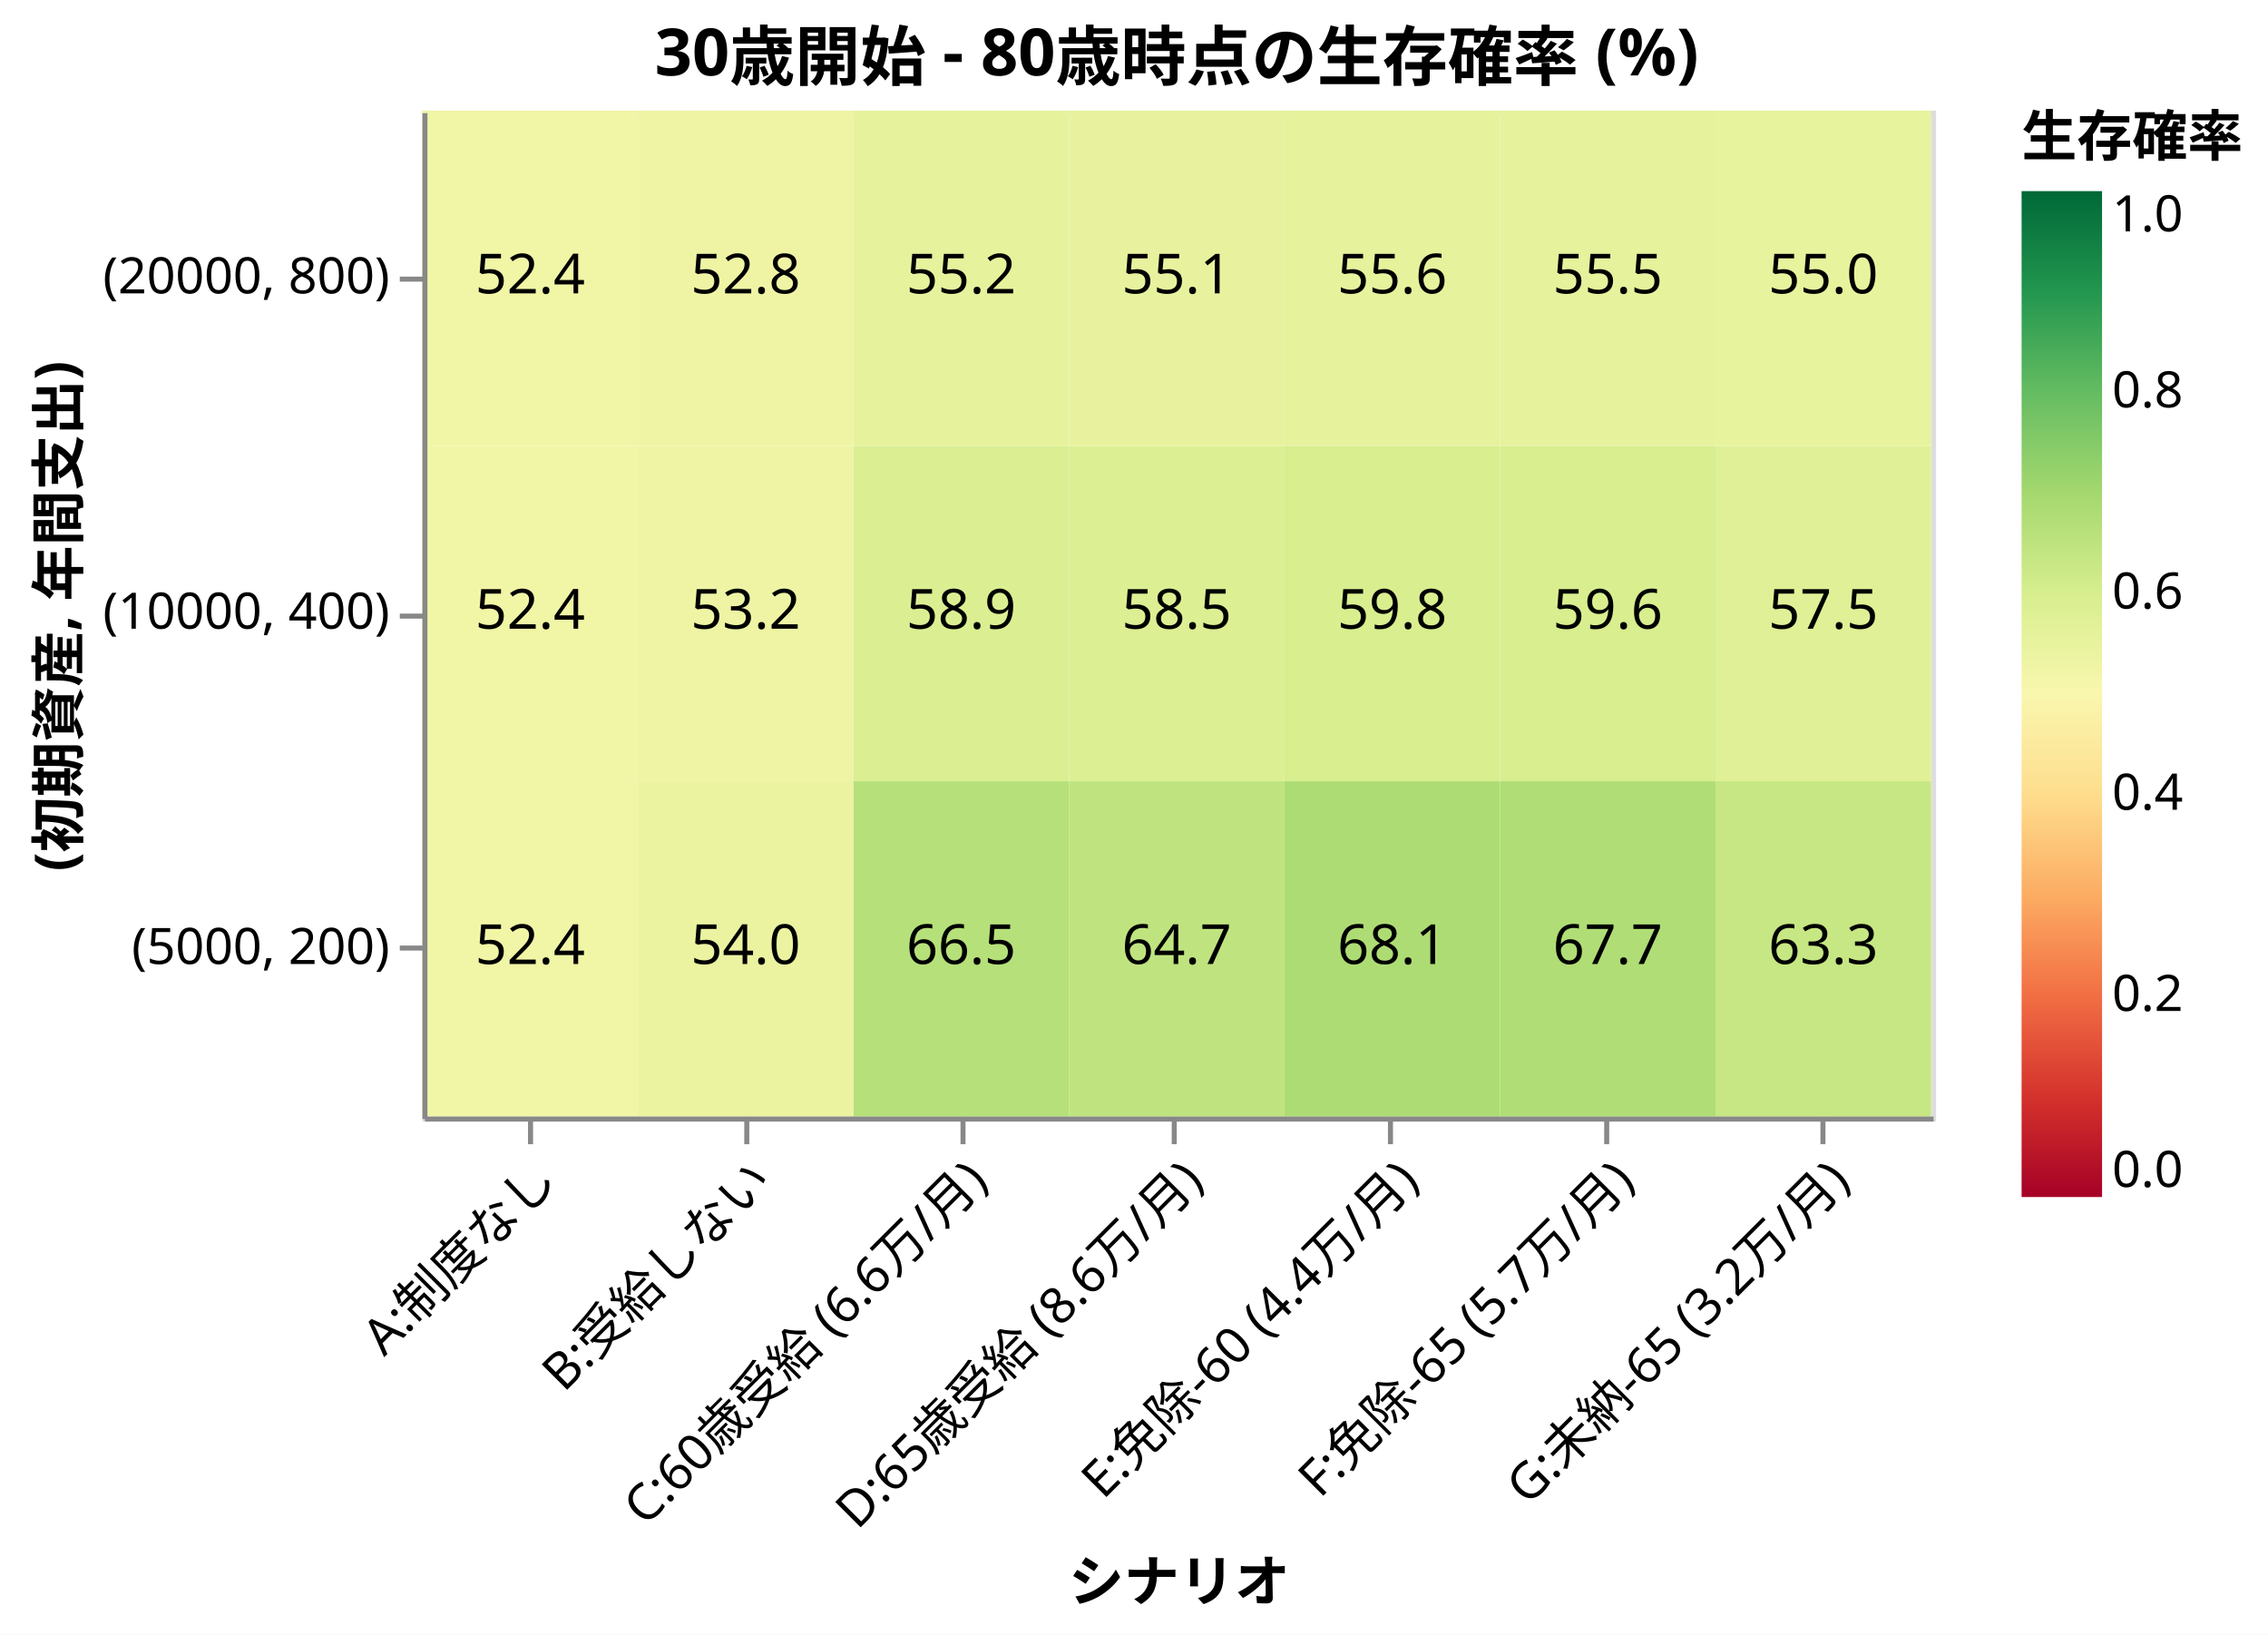
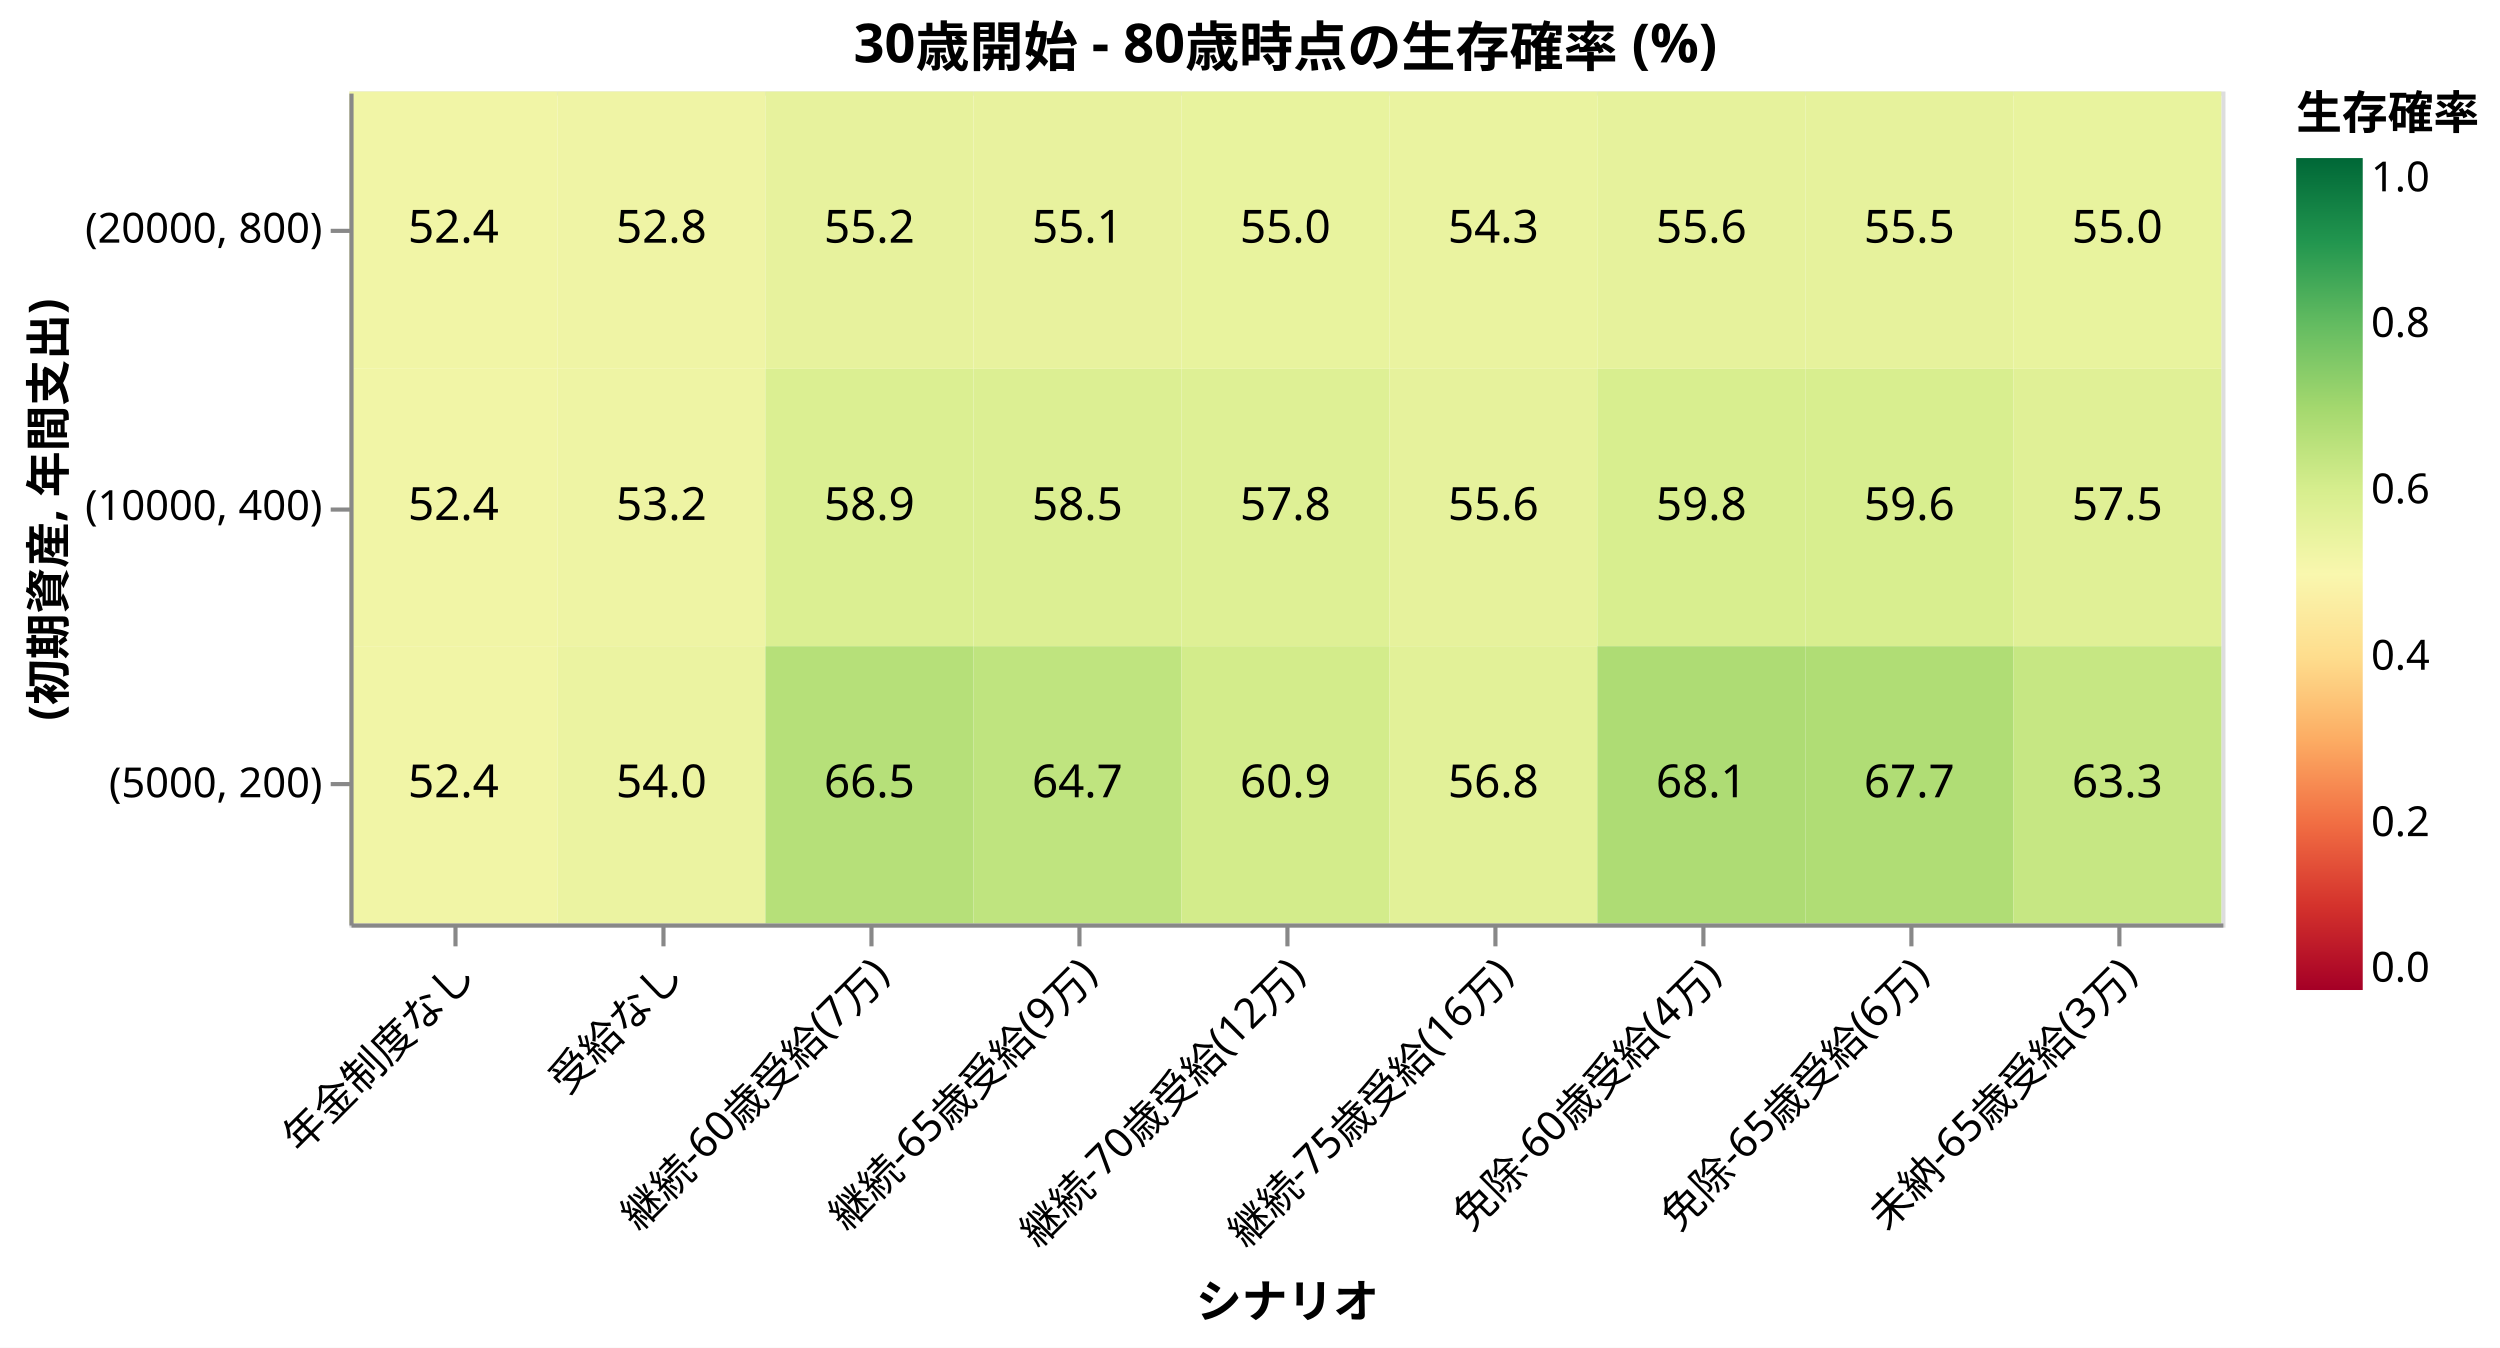
- <svg xmlns="http://www.w3.org/2000/svg" version="1.1" class="marks" width="451" height="325" viewBox="0 0 451 325">
-   <rect width="451" height="325" fill="white" />
+ <svg xmlns="http://www.w3.org/2000/svg" version="1.1" class="marks" width="601" height="324" viewBox="0 0 601 324">
+   <rect width="601" height="324" fill="white" />
  <g fill="none" stroke-miterlimit="10" transform="translate(84,22)">
    <g class="mark-group role-frame root" role="graphics-object" aria-roledescription="group mark container">
      <g transform="translate(0,0)">
-         <path class="background" aria-hidden="true" d="M0.5,0.5h300v200h-300Z" stroke="#ddd" />
+         <path class="background" aria-hidden="true" d="M0.5,0.5h450v200h-450Z" stroke="#ddd" />
        <g>
          <g class="mark-rect role-mark layer_0_marks" role="graphics-object" aria-roledescription="rect mark container">
-             <path aria-label="シナリオ: A:制度なし; (初期資産, 年間支出): (5000, 200); 生存確率: 0.5238" role="graphics-symbol" aria-roledescription="rect mark" d="M0,133.333h42.857v66.667h-42.857Z" fill="rgb(241, 245, 166)" />
-             <path aria-label="シナリオ: B:受給しない; (初期資産, 年間支出): (5000, 200); 生存確率: 0.5402" role="graphics-symbol" aria-roledescription="rect mark" d="M42.857,133.333h42.857v66.667h-42.857Z" fill="rgb(235, 243, 161)" />
-             <path aria-label="シナリオ: C:60歳受給 (6.6万/月); (初期資産, 年間支出): (5000, 200); 生存確率: 0.6652" role="graphics-symbol" aria-roledescription="rect mark" d="M85.714,133.333h42.857v66.667h-42.857Z" fill="rgb(182, 224, 121)" />
-             <path aria-label="シナリオ: D:65歳受給 (8.6万/月); (初期資産, 年間支出): (5000, 200); 生存確率: 0.6468" role="graphics-symbol" aria-roledescription="rect mark" d="M128.571,133.333h42.857v66.667h-42.857Z" fill="rgb(191, 228, 127)" />
-             <path aria-label="シナリオ: E:免除-60 (4.4万/月); (初期資産, 年間支出): (5000, 200); 生存確率: 0.681" role="graphics-symbol" aria-roledescription="rect mark" d="M171.429,133.333h42.857v66.667h-42.857Z" fill="rgb(174, 220, 116)" />
-             <path aria-label="シナリオ: F:免除-65 (5.7万/月); (初期資産, 年間支出): (5000, 200); 生存確率: 0.6768" role="graphics-symbol" aria-roledescription="rect mark" d="M214.286,133.333h42.857v66.667h-42.857Z" fill="rgb(176, 221, 117)" />
-             <path aria-label="シナリオ: G:未納-65 (3.2万/月); (初期資産, 年間支出): (5000, 200); 生存確率: 0.6334" role="graphics-symbol" aria-roledescription="rect mark" d="M257.143,133.333h42.857v66.667h-42.857Z" fill="rgb(198, 231, 131)" />
-             <path aria-label="シナリオ: A:制度なし; (初期資産, 年間支出): (10000, 400); 生存確率: 0.5238" role="graphics-symbol" aria-roledescription="rect mark" d="M0,66.667h42.857v66.667h-42.857Z" fill="rgb(241, 245, 166)" />
-             <path aria-label="シナリオ: B:受給しない; (初期資産, 年間支出): (10000, 400); 生存確率: 0.532" role="graphics-symbol" aria-roledescription="rect mark" d="M42.857,66.667h42.857v66.667h-42.857Z" fill="rgb(238, 244, 164)" />
-             <path aria-label="シナリオ: C:60歳受給 (6.6万/月); (初期資産, 年間支出): (10000, 400); 生存確率: 0.5888" role="graphics-symbol" aria-roledescription="rect mark" d="M85.714,66.667h42.857v66.667h-42.857Z" fill="rgb(219, 239, 146)" />
-             <path aria-label="シナリオ: D:65歳受給 (8.6万/月); (初期資産, 年間支出): (10000, 400); 生存確率: 0.5848" role="graphics-symbol" aria-roledescription="rect mark" d="M128.571,66.667h42.857v66.667h-42.857Z" fill="rgb(220, 239, 147)" />
-             <path aria-label="シナリオ: E:免除-60 (4.4万/月); (初期資産, 年間支出): (10000, 400); 生存確率: 0.5976" role="graphics-symbol" aria-roledescription="rect mark" d="M171.429,66.667h42.857v66.667h-42.857Z" fill="rgb(216, 238, 143)" />
-             <path aria-label="シナリオ: F:免除-65 (5.7万/月); (初期資産, 年間支出): (10000, 400); 生存確率: 0.596" role="graphics-symbol" aria-roledescription="rect mark" d="M214.286,66.667h42.857v66.667h-42.857Z" fill="rgb(216, 238, 143)" />
-             <path aria-label="シナリオ: G:未納-65 (3.2万/月); (初期資産, 年間支出): (10000, 400); 生存確率: 0.5748" role="graphics-symbol" aria-roledescription="rect mark" d="M257.143,66.667h42.857v66.667h-42.857Z" fill="rgb(224, 240, 150)" />
-             <path aria-label="シナリオ: A:制度なし; (初期資産, 年間支出): (20000, 800); 生存確率: 0.5238" role="graphics-symbol" aria-roledescription="rect mark" d="M0,0h42.857v66.667h-42.857Z" fill="rgb(241, 245, 166)" />
-             <path aria-label="シナリオ: B:受給しない; (初期資産, 年間支出): (20000, 800); 生存確率: 0.5282" role="graphics-symbol" aria-roledescription="rect mark" d="M42.857,0h42.857v66.667h-42.857Z" fill="rgb(239, 244, 165)" />
-             <path aria-label="シナリオ: C:60歳受給 (6.6万/月); (初期資産, 年間支出): (20000, 800); 生存確率: 0.5522" role="graphics-symbol" aria-roledescription="rect mark" d="M85.714,0h42.857v66.667h-42.857Z" fill="rgb(231, 242, 157)" />
-             <path aria-label="シナリオ: D:65歳受給 (8.6万/月); (初期資産, 年間支出): (20000, 800); 生存確率: 0.5512" role="graphics-symbol" aria-roledescription="rect mark" d="M128.571,0h42.857v66.667h-42.857Z" fill="rgb(232, 242, 158)" />
-             <path aria-label="シナリオ: E:免除-60 (4.4万/月); (初期資産, 年間支出): (20000, 800); 生存確率: 0.5562" role="graphics-symbol" aria-roledescription="rect mark" d="M171.429,0h42.857v66.667h-42.857Z" fill="rgb(230, 242, 156)" />
-             <path aria-label="シナリオ: F:免除-65 (5.7万/月); (初期資産, 年間支出): (20000, 800); 生存確率: 0.5552" role="graphics-symbol" aria-roledescription="rect mark" d="M214.286,0h42.857v66.667h-42.857Z" fill="rgb(230, 242, 156)" />
-             <path aria-label="シナリオ: G:未納-65 (3.2万/月); (初期資産, 年間支出): (20000, 800); 生存確率: 0.5496" role="graphics-symbol" aria-roledescription="rect mark" d="M257.143,0h42.857v66.667h-42.857Z" fill="rgb(232, 243, 158)" />
+             <path aria-label="シナリオ: 年金制度なし; (初期資産, 年間支出): (5000, 200); 生存確率: 0.5238" role="graphics-symbol" aria-roledescription="rect mark" d="M0,133.333h50v66.667h-50Z" fill="rgb(241, 245, 166)" />
+             <path aria-label="シナリオ: 受給なし; (初期資産, 年間支出): (5000, 200); 生存確率: 0.5402" role="graphics-symbol" aria-roledescription="rect mark" d="M50,133.333h50v66.667h-50Z" fill="rgb(235, 243, 161)" />
+             <path aria-label="シナリオ: 継続-60歳受給&#10;(7万); (初期資産, 年間支出): (5000, 200); 生存確率: 0.6652" role="graphics-symbol" aria-roledescription="rect mark" d="M100,133.333h50v66.667h-50Z" fill="rgb(182, 224, 121)" />
+             <path aria-label="シナリオ: 継続-65歳受給&#10;(9万); (初期資産, 年間支出): (5000, 200); 生存確率: 0.6468" role="graphics-symbol" aria-roledescription="rect mark" d="M150,133.333h50v66.667h-50Z" fill="rgb(191, 228, 127)" />
+             <path aria-label="シナリオ: 継続-70歳受給&#10;(12万); (初期資産, 年間支出): (5000, 200); 生存確率: 0.6088" role="graphics-symbol" aria-roledescription="rect mark" d="M200,133.333h50v66.667h-50Z" fill="rgb(211, 236, 139)" />
+             <path aria-label="シナリオ: 継続-75歳受給&#10;(16万); (初期資産, 年間支出): (5000, 200); 生存確率: 0.568" role="graphics-symbol" aria-roledescription="rect mark" d="M250,133.333h50v66.667h-50Z" fill="rgb(226, 241, 152)" />
+             <path aria-label="シナリオ: 免除-60歳受給&#10;(4万); (初期資産, 年間支出): (5000, 200); 生存確率: 0.681" role="graphics-symbol" aria-roledescription="rect mark" d="M300,133.333h50v66.667h-50Z" fill="rgb(174, 220, 116)" />
+             <path aria-label="シナリオ: 免除-65歳受給&#10;(6万); (初期資産, 年間支出): (5000, 200); 生存確率: 0.6768" role="graphics-symbol" aria-roledescription="rect mark" d="M350,133.333h50v66.667h-50Z" fill="rgb(176, 221, 117)" />
+             <path aria-label="シナリオ: 未納-65歳受給&#10;(3万); (初期資産, 年間支出): (5000, 200); 生存確率: 0.6334" role="graphics-symbol" aria-roledescription="rect mark" d="M400,133.333h50v66.667h-50Z" fill="rgb(198, 231, 131)" />
+             <path aria-label="シナリオ: 年金制度なし; (初期資産, 年間支出): (10000, 400); 生存確率: 0.5238" role="graphics-symbol" aria-roledescription="rect mark" d="M0,66.667h50v66.667h-50Z" fill="rgb(241, 245, 166)" />
+             <path aria-label="シナリオ: 受給なし; (初期資産, 年間支出): (10000, 400); 生存確率: 0.532" role="graphics-symbol" aria-roledescription="rect mark" d="M50,66.667h50v66.667h-50Z" fill="rgb(238, 244, 164)" />
+             <path aria-label="シナリオ: 継続-60歳受給&#10;(7万); (初期資産, 年間支出): (10000, 400); 生存確率: 0.5888" role="graphics-symbol" aria-roledescription="rect mark" d="M100,66.667h50v66.667h-50Z" fill="rgb(219, 239, 146)" />
+             <path aria-label="シナリオ: 継続-65歳受給&#10;(9万); (初期資産, 年間支出): (10000, 400); 生存確率: 0.5848" role="graphics-symbol" aria-roledescription="rect mark" d="M150,66.667h50v66.667h-50Z" fill="rgb(220, 239, 147)" />
+             <path aria-label="シナリオ: 継続-70歳受給&#10;(12万); (初期資産, 年間支出): (10000, 400); 生存確率: 0.578" role="graphics-symbol" aria-roledescription="rect mark" d="M200,66.667h50v66.667h-50Z" fill="rgb(222, 240, 149)" />
+             <path aria-label="シナリオ: 継続-75歳受給&#10;(16万); (初期資産, 年間支出): (10000, 400); 生存確率: 0.5562" role="graphics-symbol" aria-roledescription="rect mark" d="M250,66.667h50v66.667h-50Z" fill="rgb(230, 242, 156)" />
+             <path aria-label="シナリオ: 免除-60歳受給&#10;(4万); (初期資産, 年間支出): (10000, 400); 生存確率: 0.5976" role="graphics-symbol" aria-roledescription="rect mark" d="M300,66.667h50v66.667h-50Z" fill="rgb(216, 238, 143)" />
+             <path aria-label="シナリオ: 免除-65歳受給&#10;(6万); (初期資産, 年間支出): (10000, 400); 生存確率: 0.596" role="graphics-symbol" aria-roledescription="rect mark" d="M350,66.667h50v66.667h-50Z" fill="rgb(216, 238, 143)" />
+             <path aria-label="シナリオ: 未納-65歳受給&#10;(3万); (初期資産, 年間支出): (10000, 400); 生存確率: 0.5748" role="graphics-symbol" aria-roledescription="rect mark" d="M400,66.667h50v66.667h-50Z" fill="rgb(224, 240, 150)" />
+             <path aria-label="シナリオ: 年金制度なし; (初期資産, 年間支出): (20000, 800); 生存確率: 0.5238" role="graphics-symbol" aria-roledescription="rect mark" d="M0,0h50v66.667h-50Z" fill="rgb(241, 245, 166)" />
+             <path aria-label="シナリオ: 受給なし; (初期資産, 年間支出): (20000, 800); 生存確率: 0.5282" role="graphics-symbol" aria-roledescription="rect mark" d="M50,0h50v66.667h-50Z" fill="rgb(239, 244, 165)" />
+             <path aria-label="シナリオ: 継続-60歳受給&#10;(7万); (初期資産, 年間支出): (20000, 800); 生存確率: 0.5522" role="graphics-symbol" aria-roledescription="rect mark" d="M100,0h50v66.667h-50Z" fill="rgb(231, 242, 157)" />
+             <path aria-label="シナリオ: 継続-65歳受給&#10;(9万); (初期資産, 年間支出): (20000, 800); 生存確率: 0.5512" role="graphics-symbol" aria-roledescription="rect mark" d="M150,0h50v66.667h-50Z" fill="rgb(232, 242, 158)" />
+             <path aria-label="シナリオ: 継続-70歳受給&#10;(12万); (初期資産, 年間支出): (20000, 800); 生存確率: 0.5496" role="graphics-symbol" aria-roledescription="rect mark" d="M200,0h50v66.667h-50Z" fill="rgb(232, 243, 158)" />
+             <path aria-label="シナリオ: 継続-75歳受給&#10;(16万); (初期資産, 年間支出): (20000, 800); 生存確率: 0.5428" role="graphics-symbol" aria-roledescription="rect mark" d="M250,0h50v66.667h-50Z" fill="rgb(234, 243, 160)" />
+             <path aria-label="シナリオ: 免除-60歳受給&#10;(4万); (初期資産, 年間支出): (20000, 800); 生存確率: 0.5562" role="graphics-symbol" aria-roledescription="rect mark" d="M300,0h50v66.667h-50Z" fill="rgb(230, 242, 156)" />
+             <path aria-label="シナリオ: 免除-65歳受給&#10;(6万); (初期資産, 年間支出): (20000, 800); 生存確率: 0.5552" role="graphics-symbol" aria-roledescription="rect mark" d="M350,0h50v66.667h-50Z" fill="rgb(230, 242, 156)" />
+             <path aria-label="シナリオ: 未納-65歳受給&#10;(3万); (初期資産, 年間支出): (20000, 800); 生存確率: 0.5496" role="graphics-symbol" aria-roledescription="rect mark" d="M400,0h50v66.667h-50Z" fill="rgb(232, 243, 158)" />
          </g>
          <g class="mark-text role-mark layer_1_marks" role="graphics-object" aria-roledescription="text mark container">
-             <text aria-label="シナリオ: A:制度なし; (初期資産, 年間支出): (5000, 200); survival_rate_pct: 52.4" role="graphics-symbol" aria-roledescription="text mark" text-anchor="middle" transform="translate(21.42857,169.6667)" font-family="sans-serif" font-size="11px" fill="black">52.4</text>
-             <text aria-label="シナリオ: B:受給しない; (初期資産, 年間支出): (5000, 200); survival_rate_pct: 54.0" role="graphics-symbol" aria-roledescription="text mark" text-anchor="middle" transform="translate(64.28571,169.6667)" font-family="sans-serif" font-size="11px" fill="black">54.0</text>
-             <text aria-label="シナリオ: C:60歳受給 (6.6万/月); (初期資産, 年間支出): (5000, 200); survival_rate_pct: 66.5" role="graphics-symbol" aria-roledescription="text mark" text-anchor="middle" transform="translate(107.1429,169.6667)" font-family="sans-serif" font-size="11px" fill="black">66.5</text>
-             <text aria-label="シナリオ: D:65歳受給 (8.6万/月); (初期資産, 年間支出): (5000, 200); survival_rate_pct: 64.7" role="graphics-symbol" aria-roledescription="text mark" text-anchor="middle" transform="translate(150,169.6667)" font-family="sans-serif" font-size="11px" fill="black">64.7</text>
-             <text aria-label="シナリオ: E:免除-60 (4.4万/月); (初期資産, 年間支出): (5000, 200); survival_rate_pct: 68.1" role="graphics-symbol" aria-roledescription="text mark" text-anchor="middle" transform="translate(192.8571,169.6667)" font-family="sans-serif" font-size="11px" fill="black">68.1</text>
-             <text aria-label="シナリオ: F:免除-65 (5.7万/月); (初期資産, 年間支出): (5000, 200); survival_rate_pct: 67.7" role="graphics-symbol" aria-roledescription="text mark" text-anchor="middle" transform="translate(235.7143,169.6667)" font-family="sans-serif" font-size="11px" fill="black">67.7</text>
-             <text aria-label="シナリオ: G:未納-65 (3.2万/月); (初期資産, 年間支出): (5000, 200); survival_rate_pct: 63.3" role="graphics-symbol" aria-roledescription="text mark" text-anchor="middle" transform="translate(278.5714,169.6667)" font-family="sans-serif" font-size="11px" fill="black">63.3</text>
-             <text aria-label="シナリオ: A:制度なし; (初期資産, 年間支出): (10000, 400); survival_rate_pct: 52.4" role="graphics-symbol" aria-roledescription="text mark" text-anchor="middle" transform="translate(21.42857,103)" font-family="sans-serif" font-size="11px" fill="black">52.4</text>
-             <text aria-label="シナリオ: B:受給しない; (初期資産, 年間支出): (10000, 400); survival_rate_pct: 53.2" role="graphics-symbol" aria-roledescription="text mark" text-anchor="middle" transform="translate(64.28571,103)" font-family="sans-serif" font-size="11px" fill="black">53.2</text>
-             <text aria-label="シナリオ: C:60歳受給 (6.6万/月); (初期資産, 年間支出): (10000, 400); survival_rate_pct: 58.9" role="graphics-symbol" aria-roledescription="text mark" text-anchor="middle" transform="translate(107.1429,103)" font-family="sans-serif" font-size="11px" fill="black">58.9</text>
-             <text aria-label="シナリオ: D:65歳受給 (8.6万/月); (初期資産, 年間支出): (10000, 400); survival_rate_pct: 58.5" role="graphics-symbol" aria-roledescription="text mark" text-anchor="middle" transform="translate(150,103)" font-family="sans-serif" font-size="11px" fill="black">58.5</text>
-             <text aria-label="シナリオ: E:免除-60 (4.4万/月); (初期資産, 年間支出): (10000, 400); survival_rate_pct: 59.8" role="graphics-symbol" aria-roledescription="text mark" text-anchor="middle" transform="translate(192.8571,103)" font-family="sans-serif" font-size="11px" fill="black">59.8</text>
-             <text aria-label="シナリオ: F:免除-65 (5.7万/月); (初期資産, 年間支出): (10000, 400); survival_rate_pct: 59.6" role="graphics-symbol" aria-roledescription="text mark" text-anchor="middle" transform="translate(235.7143,103)" font-family="sans-serif" font-size="11px" fill="black">59.6</text>
-             <text aria-label="シナリオ: G:未納-65 (3.2万/月); (初期資産, 年間支出): (10000, 400); survival_rate_pct: 57.5" role="graphics-symbol" aria-roledescription="text mark" text-anchor="middle" transform="translate(278.5714,103)" font-family="sans-serif" font-size="11px" fill="black">57.5</text>
-             <text aria-label="シナリオ: A:制度なし; (初期資産, 年間支出): (20000, 800); survival_rate_pct: 52.4" role="graphics-symbol" aria-roledescription="text mark" text-anchor="middle" transform="translate(21.42857,36.33333)" font-family="sans-serif" font-size="11px" fill="black">52.4</text>
-             <text aria-label="シナリオ: B:受給しない; (初期資産, 年間支出): (20000, 800); survival_rate_pct: 52.8" role="graphics-symbol" aria-roledescription="text mark" text-anchor="middle" transform="translate(64.28571,36.33333)" font-family="sans-serif" font-size="11px" fill="black">52.8</text>
-             <text aria-label="シナリオ: C:60歳受給 (6.6万/月); (初期資産, 年間支出): (20000, 800); survival_rate_pct: 55.2" role="graphics-symbol" aria-roledescription="text mark" text-anchor="middle" transform="translate(107.1429,36.33333)" font-family="sans-serif" font-size="11px" fill="black">55.2</text>
-             <text aria-label="シナリオ: D:65歳受給 (8.6万/月); (初期資産, 年間支出): (20000, 800); survival_rate_pct: 55.1" role="graphics-symbol" aria-roledescription="text mark" text-anchor="middle" transform="translate(150,36.33333)" font-family="sans-serif" font-size="11px" fill="black">55.1</text>
-             <text aria-label="シナリオ: E:免除-60 (4.4万/月); (初期資産, 年間支出): (20000, 800); survival_rate_pct: 55.6" role="graphics-symbol" aria-roledescription="text mark" text-anchor="middle" transform="translate(192.8571,36.33333)" font-family="sans-serif" font-size="11px" fill="black">55.6</text>
-             <text aria-label="シナリオ: F:免除-65 (5.7万/月); (初期資産, 年間支出): (20000, 800); survival_rate_pct: 55.5" role="graphics-symbol" aria-roledescription="text mark" text-anchor="middle" transform="translate(235.7143,36.33333)" font-family="sans-serif" font-size="11px" fill="black">55.5</text>
-             <text aria-label="シナリオ: G:未納-65 (3.2万/月); (初期資産, 年間支出): (20000, 800); survival_rate_pct: 55.0" role="graphics-symbol" aria-roledescription="text mark" text-anchor="middle" transform="translate(278.5714,36.33333)" font-family="sans-serif" font-size="11px" fill="black">55.0</text>
+             <text aria-label="シナリオ: 年金制度なし; (初期資産, 年間支出): (5000, 200); survival_rate_pct: 52.4" role="graphics-symbol" aria-roledescription="text mark" text-anchor="middle" transform="translate(25,169.6667)" font-family="sans-serif" font-size="11px" fill="black">52.4</text>
+             <text aria-label="シナリオ: 受給なし; (初期資産, 年間支出): (5000, 200); survival_rate_pct: 54.0" role="graphics-symbol" aria-roledescription="text mark" text-anchor="middle" transform="translate(75,169.6667)" font-family="sans-serif" font-size="11px" fill="black">54.0</text>
+             <text aria-label="シナリオ: 継続-60歳受給&#10;(7万); (初期資産, 年間支出): (5000, 200); survival_rate_pct: 66.5" role="graphics-symbol" aria-roledescription="text mark" text-anchor="middle" transform="translate(125,169.6667)" font-family="sans-serif" font-size="11px" fill="black">66.5</text>
+             <text aria-label="シナリオ: 継続-65歳受給&#10;(9万); (初期資産, 年間支出): (5000, 200); survival_rate_pct: 64.7" role="graphics-symbol" aria-roledescription="text mark" text-anchor="middle" transform="translate(175,169.6667)" font-family="sans-serif" font-size="11px" fill="black">64.7</text>
+             <text aria-label="シナリオ: 継続-70歳受給&#10;(12万); (初期資産, 年間支出): (5000, 200); survival_rate_pct: 60.9" role="graphics-symbol" aria-roledescription="text mark" text-anchor="middle" transform="translate(225,169.6667)" font-family="sans-serif" font-size="11px" fill="black">60.9</text>
+             <text aria-label="シナリオ: 継続-75歳受給&#10;(16万); (初期資産, 年間支出): (5000, 200); survival_rate_pct: 56.8" role="graphics-symbol" aria-roledescription="text mark" text-anchor="middle" transform="translate(275,169.6667)" font-family="sans-serif" font-size="11px" fill="black">56.8</text>
+             <text aria-label="シナリオ: 免除-60歳受給&#10;(4万); (初期資産, 年間支出): (5000, 200); survival_rate_pct: 68.1" role="graphics-symbol" aria-roledescription="text mark" text-anchor="middle" transform="translate(325,169.6667)" font-family="sans-serif" font-size="11px" fill="black">68.1</text>
+             <text aria-label="シナリオ: 免除-65歳受給&#10;(6万); (初期資産, 年間支出): (5000, 200); survival_rate_pct: 67.7" role="graphics-symbol" aria-roledescription="text mark" text-anchor="middle" transform="translate(375,169.6667)" font-family="sans-serif" font-size="11px" fill="black">67.7</text>
+             <text aria-label="シナリオ: 未納-65歳受給&#10;(3万); (初期資産, 年間支出): (5000, 200); survival_rate_pct: 63.3" role="graphics-symbol" aria-roledescription="text mark" text-anchor="middle" transform="translate(425,169.6667)" font-family="sans-serif" font-size="11px" fill="black">63.3</text>
+             <text aria-label="シナリオ: 年金制度なし; (初期資産, 年間支出): (10000, 400); survival_rate_pct: 52.4" role="graphics-symbol" aria-roledescription="text mark" text-anchor="middle" transform="translate(25,103)" font-family="sans-serif" font-size="11px" fill="black">52.4</text>
+             <text aria-label="シナリオ: 受給なし; (初期資産, 年間支出): (10000, 400); survival_rate_pct: 53.2" role="graphics-symbol" aria-roledescription="text mark" text-anchor="middle" transform="translate(75,103)" font-family="sans-serif" font-size="11px" fill="black">53.2</text>
+             <text aria-label="シナリオ: 継続-60歳受給&#10;(7万); (初期資産, 年間支出): (10000, 400); survival_rate_pct: 58.9" role="graphics-symbol" aria-roledescription="text mark" text-anchor="middle" transform="translate(125,103)" font-family="sans-serif" font-size="11px" fill="black">58.9</text>
+             <text aria-label="シナリオ: 継続-65歳受給&#10;(9万); (初期資産, 年間支出): (10000, 400); survival_rate_pct: 58.5" role="graphics-symbol" aria-roledescription="text mark" text-anchor="middle" transform="translate(175,103)" font-family="sans-serif" font-size="11px" fill="black">58.5</text>
+             <text aria-label="シナリオ: 継続-70歳受給&#10;(12万); (初期資産, 年間支出): (10000, 400); survival_rate_pct: 57.8" role="graphics-symbol" aria-roledescription="text mark" text-anchor="middle" transform="translate(225,103)" font-family="sans-serif" font-size="11px" fill="black">57.8</text>
+             <text aria-label="シナリオ: 継続-75歳受給&#10;(16万); (初期資産, 年間支出): (10000, 400); survival_rate_pct: 55.6" role="graphics-symbol" aria-roledescription="text mark" text-anchor="middle" transform="translate(275,103)" font-family="sans-serif" font-size="11px" fill="black">55.6</text>
+             <text aria-label="シナリオ: 免除-60歳受給&#10;(4万); (初期資産, 年間支出): (10000, 400); survival_rate_pct: 59.8" role="graphics-symbol" aria-roledescription="text mark" text-anchor="middle" transform="translate(325,103)" font-family="sans-serif" font-size="11px" fill="black">59.8</text>
+             <text aria-label="シナリオ: 免除-65歳受給&#10;(6万); (初期資産, 年間支出): (10000, 400); survival_rate_pct: 59.6" role="graphics-symbol" aria-roledescription="text mark" text-anchor="middle" transform="translate(375,103)" font-family="sans-serif" font-size="11px" fill="black">59.6</text>
+             <text aria-label="シナリオ: 未納-65歳受給&#10;(3万); (初期資産, 年間支出): (10000, 400); survival_rate_pct: 57.5" role="graphics-symbol" aria-roledescription="text mark" text-anchor="middle" transform="translate(425,103)" font-family="sans-serif" font-size="11px" fill="black">57.5</text>
+             <text aria-label="シナリオ: 年金制度なし; (初期資産, 年間支出): (20000, 800); survival_rate_pct: 52.4" role="graphics-symbol" aria-roledescription="text mark" text-anchor="middle" transform="translate(25,36.33333)" font-family="sans-serif" font-size="11px" fill="black">52.4</text>
+             <text aria-label="シナリオ: 受給なし; (初期資産, 年間支出): (20000, 800); survival_rate_pct: 52.8" role="graphics-symbol" aria-roledescription="text mark" text-anchor="middle" transform="translate(75,36.33333)" font-family="sans-serif" font-size="11px" fill="black">52.8</text>
+             <text aria-label="シナリオ: 継続-60歳受給&#10;(7万); (初期資産, 年間支出): (20000, 800); survival_rate_pct: 55.2" role="graphics-symbol" aria-roledescription="text mark" text-anchor="middle" transform="translate(125,36.33333)" font-family="sans-serif" font-size="11px" fill="black">55.2</text>
+             <text aria-label="シナリオ: 継続-65歳受給&#10;(9万); (初期資産, 年間支出): (20000, 800); survival_rate_pct: 55.1" role="graphics-symbol" aria-roledescription="text mark" text-anchor="middle" transform="translate(175,36.33333)" font-family="sans-serif" font-size="11px" fill="black">55.1</text>
+             <text aria-label="シナリオ: 継続-70歳受給&#10;(12万); (初期資産, 年間支出): (20000, 800); survival_rate_pct: 55.0" role="graphics-symbol" aria-roledescription="text mark" text-anchor="middle" transform="translate(225,36.33333)" font-family="sans-serif" font-size="11px" fill="black">55.0</text>
+             <text aria-label="シナリオ: 継続-75歳受給&#10;(16万); (初期資産, 年間支出): (20000, 800); survival_rate_pct: 54.3" role="graphics-symbol" aria-roledescription="text mark" text-anchor="middle" transform="translate(275,36.33333)" font-family="sans-serif" font-size="11px" fill="black">54.3</text>
+             <text aria-label="シナリオ: 免除-60歳受給&#10;(4万); (初期資産, 年間支出): (20000, 800); survival_rate_pct: 55.6" role="graphics-symbol" aria-roledescription="text mark" text-anchor="middle" transform="translate(325,36.33333)" font-family="sans-serif" font-size="11px" fill="black">55.6</text>
+             <text aria-label="シナリオ: 免除-65歳受給&#10;(6万); (初期資産, 年間支出): (20000, 800); survival_rate_pct: 55.5" role="graphics-symbol" aria-roledescription="text mark" text-anchor="middle" transform="translate(375,36.33333)" font-family="sans-serif" font-size="11px" fill="black">55.5</text>
+             <text aria-label="シナリオ: 未納-65歳受給&#10;(3万); (初期資産, 年間支出): (20000, 800); survival_rate_pct: 55.0" role="graphics-symbol" aria-roledescription="text mark" text-anchor="middle" transform="translate(425,36.33333)" font-family="sans-serif" font-size="11px" fill="black">55.0</text>
          </g>
          <g class="mark-group role-legend" role="graphics-symbol" aria-roledescription="legend" aria-label="Gradient legend titled '生存確率' for fill color with values from 0.0 to 1.0">
-             <g transform="translate(318,0)">
+             <g transform="translate(468,0)">
              <path class="background" aria-hidden="true" d="M0,0h44v216h-44Z" pointer-events="none" />
              <g>
                <g class="mark-group role-legend-entry">
                  <g transform="translate(0,16)">
                    <path class="background" aria-hidden="true" d="M0,0h0v0h0Z" pointer-events="none" />
                    <g>
                      <g class="mark-rect role-legend-gradient" pointer-events="none">
                        <path d="M0,0h16v200h-16Z" fill="url(#gradient_0)" stroke="#ddd" stroke-width="0" opacity="1" />
                      </g>
                      <g class="mark-text role-legend-label" pointer-events="none">
                        <text text-anchor="start" transform="translate(18,198)" font-family="sans-serif" font-size="10px" fill="#000" opacity="1">0.0</text>
                        <text text-anchor="start" transform="translate(18,163)" font-family="sans-serif" font-size="10px" fill="#000" opacity="1">0.2</text>
                        <text text-anchor="start" transform="translate(18,123)" font-family="sans-serif" font-size="10px" fill="#000" opacity="1">0.4</text>
                        <text text-anchor="start" transform="translate(18,83)" font-family="sans-serif" font-size="10px" fill="#000" opacity="1">0.6</text>
                        <text text-anchor="start" transform="translate(18,43)" font-family="sans-serif" font-size="10px" fill="#000" opacity="1">0.8</text>
                        <text text-anchor="start" transform="translate(18,8)" font-family="sans-serif" font-size="10px" fill="#000" opacity="1">1.0</text>
                      </g>
                    </g>
                    <path class="foreground" aria-hidden="true" d="" pointer-events="none" display="none" />
                  </g>
                </g>
                <g class="mark-text role-legend-title" pointer-events="none">
                  <text text-anchor="start" transform="translate(0,9)" font-family="sans-serif" font-size="11px" font-weight="bold" fill="#000" opacity="1">生存確率</text>
                </g>
              </g>
              <path class="foreground" aria-hidden="true" d="" pointer-events="none" display="none" />
            </g>
          </g>
          <g class="mark-group role-title">
-             <g transform="translate(150,-17)">
+             <g transform="translate(225,-17)">
              <path class="background" aria-hidden="true" d="M0,0h0v0h0Z" pointer-events="none" />
              <g>
                <g class="mark-text role-title-text" role="graphics-symbol" aria-roledescription="title" aria-label="Title text '30歳開始 - 80歳時点の生存確率 (%)'" pointer-events="none">
                  <text text-anchor="middle" transform="translate(0,10)" font-family="sans-serif" font-size="13px" font-weight="bold" fill="#000" opacity="1">30歳開始 - 80歳時点の生存確率 (%)</text>
                </g>
              </g>
              <path class="foreground" aria-hidden="true" d="" pointer-events="none" display="none" />
            </g>
          </g>
-           <g class="mark-group role-axis" role="graphics-symbol" aria-roledescription="axis" aria-label="X-axis titled 'シナリオ' for a discrete scale with 7 values: A:制度なし, B:受給しない, C:60歳受給 (6.6万/月), D:65歳受給 (8.6万/月), E:免除-60 (4.4万/月), F:免除-65 (5.7万/月), G:未納-65 (3.2万/月)">
+           <g class="mark-group role-axis" role="graphics-symbol" aria-roledescription="axis" aria-label="X-axis titled 'シナリオ' for a discrete scale with 9 values: 年金制度なし, 受給なし, 継続-60歳受給&#10;(7万), 継続-65歳受給&#10;(9万), 継続-70歳受給&#10;(12万), ending with 未納-65歳受給&#10;(3万)">
            <g transform="translate(0.5,200.5)">
              <path class="background" aria-hidden="true" d="M0,0h0v0h0Z" pointer-events="none" />
              <g>
                <g class="mark-rule role-axis-tick" pointer-events="none">
-                   <line transform="translate(21,0)" x2="0" y2="5" stroke="#888" stroke-width="1" opacity="1" />
-                   <line transform="translate(64,0)" x2="0" y2="5" stroke="#888" stroke-width="1" opacity="1" />
-                   <line transform="translate(107,0)" x2="0" y2="5" stroke="#888" stroke-width="1" opacity="1" />
-                   <line transform="translate(149,0)" x2="0" y2="5" stroke="#888" stroke-width="1" opacity="1" />
-                   <line transform="translate(192,0)" x2="0" y2="5" stroke="#888" stroke-width="1" opacity="1" />
-                   <line transform="translate(235,0)" x2="0" y2="5" stroke="#888" stroke-width="1" opacity="1" />
-                   <line transform="translate(278,0)" x2="0" y2="5" stroke="#888" stroke-width="1" opacity="1" />
+                   <line transform="translate(25,0)" x2="0" y2="5" stroke="#888" stroke-width="1" opacity="1" />
+                   <line transform="translate(75,0)" x2="0" y2="5" stroke="#888" stroke-width="1" opacity="1" />
+                   <line transform="translate(125,0)" x2="0" y2="5" stroke="#888" stroke-width="1" opacity="1" />
+                   <line transform="translate(175,0)" x2="0" y2="5" stroke="#888" stroke-width="1" opacity="1" />
+                   <line transform="translate(225,0)" x2="0" y2="5" stroke="#888" stroke-width="1" opacity="1" />
+                   <line transform="translate(275,0)" x2="0" y2="5" stroke="#888" stroke-width="1" opacity="1" />
+                   <line transform="translate(325,0)" x2="0" y2="5" stroke="#888" stroke-width="1" opacity="1" />
+                   <line transform="translate(375,0)" x2="0" y2="5" stroke="#888" stroke-width="1" opacity="1" />
+                   <line transform="translate(425,0)" x2="0" y2="5" stroke="#888" stroke-width="1" opacity="1" />
                </g>
                <g class="mark-text role-axis-label" pointer-events="none">
-                   <text text-anchor="end" transform="translate(20.92857,7) rotate(315) translate(0,8)" font-family="sans-serif" font-size="10px" fill="#000" opacity="1">A:制度なし</text>
-                   <text text-anchor="end" transform="translate(63.78571,7) rotate(315) translate(0,8)" font-family="sans-serif" font-size="10px" fill="#000" opacity="1">B:受給しない</text>
-                   <text text-anchor="end" transform="translate(106.6429,7) rotate(315) translate(0,8)" font-family="sans-serif" font-size="10px" fill="#000" opacity="1">C:60歳受給 (6.6万/月)</text>
-                   <text text-anchor="end" transform="translate(149.5,7) rotate(315) translate(0,8)" font-family="sans-serif" font-size="10px" fill="#000" opacity="1">D:65歳受給 (8.6万/月)</text>
-                   <text text-anchor="end" transform="translate(192.3571,7) rotate(315) translate(0,8)" font-family="sans-serif" font-size="10px" fill="#000" opacity="1">E:免除-60 (4.4万/月)</text>
-                   <text text-anchor="end" transform="translate(235.2143,7) rotate(315) translate(0,8)" font-family="sans-serif" font-size="10px" fill="#000" opacity="1">F:免除-65 (5.7万/月)</text>
-                   <text text-anchor="end" transform="translate(278.0714,7) rotate(315) translate(0,8)" font-family="sans-serif" font-size="10px" fill="#000" opacity="1">G:未納-65 (3.2万/月)</text>
+                   <text text-anchor="end" transform="translate(24.5,7) rotate(315) translate(0,8)" font-family="sans-serif" font-size="10px" fill="#000" opacity="1">年金制度なし</text>
+                   <text text-anchor="end" transform="translate(74.5,7) rotate(315) translate(0,8)" font-family="sans-serif" font-size="10px" fill="#000" opacity="1">受給なし</text>
+                   <text text-anchor="end" transform="translate(124.5,7) rotate(315) translate(0,8)" font-family="sans-serif" font-size="10px" fill="#000" opacity="1">継続-60歳受給
+ (7万)</text>
+                   <text text-anchor="end" transform="translate(174.5,7) rotate(315) translate(0,8)" font-family="sans-serif" font-size="10px" fill="#000" opacity="1">継続-65歳受給
+ (9万)</text>
+                   <text text-anchor="end" transform="translate(224.5,7) rotate(315) translate(0,8)" font-family="sans-serif" font-size="10px" fill="#000" opacity="1">継続-70歳受給
+ (12万)</text>
+                   <text text-anchor="end" transform="translate(274.5,7) rotate(315) translate(0,8)" font-family="sans-serif" font-size="10px" fill="#000" opacity="1">継続-75歳受給
+ (16万)</text>
+                   <text text-anchor="end" transform="translate(324.5,7) rotate(315) translate(0,8)" font-family="sans-serif" font-size="10px" fill="#000" opacity="1">免除-60歳受給
+ (4万)</text>
+                   <text text-anchor="end" transform="translate(374.5,7) rotate(315) translate(0,8)" font-family="sans-serif" font-size="10px" fill="#000" opacity="1">免除-65歳受給
+ (6万)</text>
+                   <text text-anchor="end" transform="translate(424.5,7) rotate(315) translate(0,8)" font-family="sans-serif" font-size="10px" fill="#000" opacity="1">未納-65歳受給
+ (3万)</text>
                </g>
                <g class="mark-rule role-axis-domain" pointer-events="none">
-                   <line transform="translate(0,0)" x2="300" y2="0" stroke="#888" stroke-width="1" opacity="1" />
+                   <line transform="translate(0,0)" x2="450" y2="0" stroke="#888" stroke-width="1" opacity="1" />
                </g>
                <g class="mark-text role-axis-title" pointer-events="none">
-                   <text text-anchor="middle" transform="translate(150,95.83099)" font-family="sans-serif" font-size="11px" font-weight="bold" fill="#000" opacity="1">シナリオ</text>
+                   <text text-anchor="middle" transform="translate(225,94.25657)" font-family="sans-serif" font-size="11px" font-weight="bold" fill="#000" opacity="1">シナリオ</text>
                </g>
              </g>
              <path class="foreground" aria-hidden="true" d="" pointer-events="none" display="none" />
            </g>
          </g>
          <g class="mark-group role-axis" role="graphics-symbol" aria-roledescription="axis" aria-label="Y-axis titled '(初期資産, 年間支出)' for a discrete scale with 3 values: (20000, 800), (10000, 400), (5000, 200)">
            <g transform="translate(0.5,0.5)">
              <path class="background" aria-hidden="true" d="M0,0h0v0h0Z" pointer-events="none" />
              <g>
                <g class="mark-rule role-axis-tick" pointer-events="none">
                  <line transform="translate(0,33)" x2="-5" y2="0" stroke="#888" stroke-width="1" opacity="1" />
                  <line transform="translate(0,100)" x2="-5" y2="0" stroke="#888" stroke-width="1" opacity="1" />
                  <line transform="translate(0,166)" x2="-5" y2="0" stroke="#888" stroke-width="1" opacity="1" />
                </g>
                <g class="mark-text role-axis-label" pointer-events="none">
                  <text text-anchor="end" transform="translate(-7,35.83333)" font-family="sans-serif" font-size="10px" fill="#000" opacity="1">(20000, 800)</text>
                  <text text-anchor="end" transform="translate(-7,102.5)" font-family="sans-serif" font-size="10px" fill="#000" opacity="1">(10000, 400)</text>
                  <text text-anchor="end" transform="translate(-7,169.1667)" font-family="sans-serif" font-size="10px" fill="#000" opacity="1">(5000, 200)</text>
                </g>
                <g class="mark-rule role-axis-domain" pointer-events="none">
                  <line transform="translate(0,0)" x2="0" y2="200" stroke="#888" stroke-width="1" opacity="1" />
                </g>
                <g class="mark-text role-axis-title" pointer-events="none">
                  <text text-anchor="middle" transform="translate(-67.70898,100) rotate(-90) translate(0,-2)" font-family="sans-serif" font-size="11px" font-weight="bold" fill="#000" opacity="1">(初期資産, 年間支出)</text>
                </g>
              </g>
              <path class="foreground" aria-hidden="true" d="" pointer-events="none" display="none" />
            </g>
          </g>
        </g>
        <path class="foreground" aria-hidden="true" d="" display="none" />
      </g>
    </g>
  </g>
  <defs>
    <linearGradient id="gradient_0" x1="0" x2="0" y1="1" y2="0">
      <stop offset="0" stop-color="rgb(165, 0, 38)" />
      <stop offset="0.05" stop-color="rgb(189, 25, 41)" />
      <stop offset="0.1" stop-color="rgb(212, 50, 44)" />
      <stop offset="0.15" stop-color="rgb(227, 80, 56)" />
      <stop offset="0.2" stop-color="rgb(241, 110, 67)" />
      <stop offset="0.25" stop-color="rgb(247, 141, 83)" />
      <stop offset="0.3" stop-color="rgb(252, 172, 99)" />
      <stop offset="0.35" stop-color="rgb(253, 197, 120)" />
      <stop offset="0.4" stop-color="rgb(254, 221, 141)" />
      <stop offset="0.45" stop-color="rgb(252, 234, 158)" />
      <stop offset="0.5" stop-color="rgb(249, 247, 174)" />
      <stop offset="0.55" stop-color="rgb(232, 243, 158)" />
      <stop offset="0.6" stop-color="rgb(215, 238, 142)" />
      <stop offset="0.65" stop-color="rgb(190, 227, 126)" />
      <stop offset="0.7" stop-color="rgb(164, 216, 110)" />
      <stop offset="0.75" stop-color="rgb(132, 202, 104)" />
      <stop offset="0.8" stop-color="rgb(100, 188, 97)" />
      <stop offset="0.85" stop-color="rgb(67, 169, 88)" />
      <stop offset="0.9" stop-color="rgb(34, 150, 79)" />
      <stop offset="0.95" stop-color="rgb(17, 127, 67)" />
      <stop offset="1" stop-color="rgb(0, 104, 55)" />
    </linearGradient>
  </defs>
</svg>
